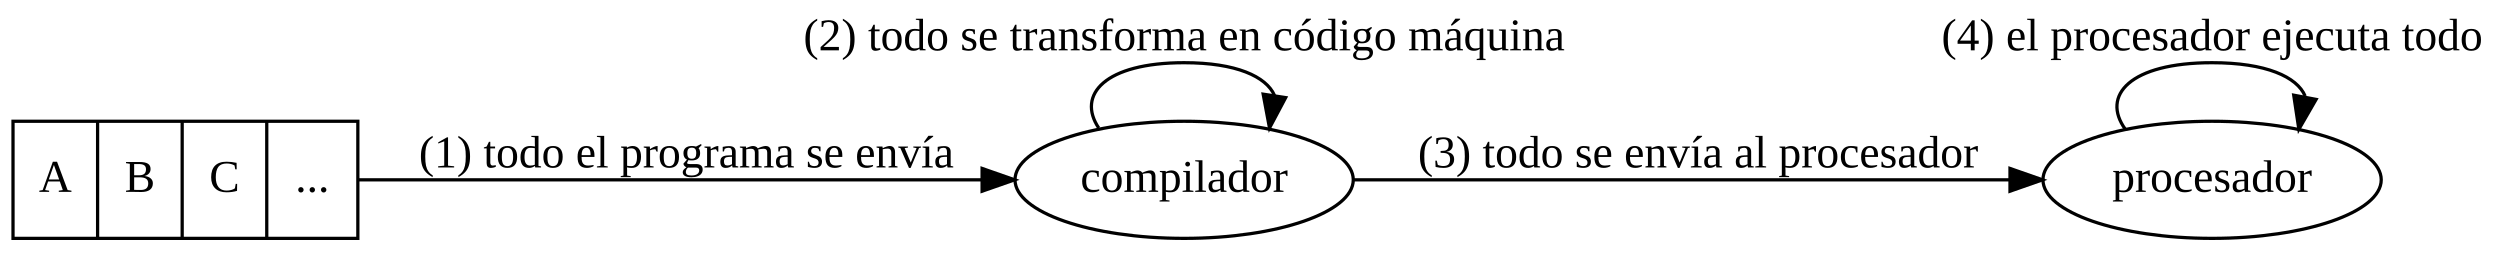
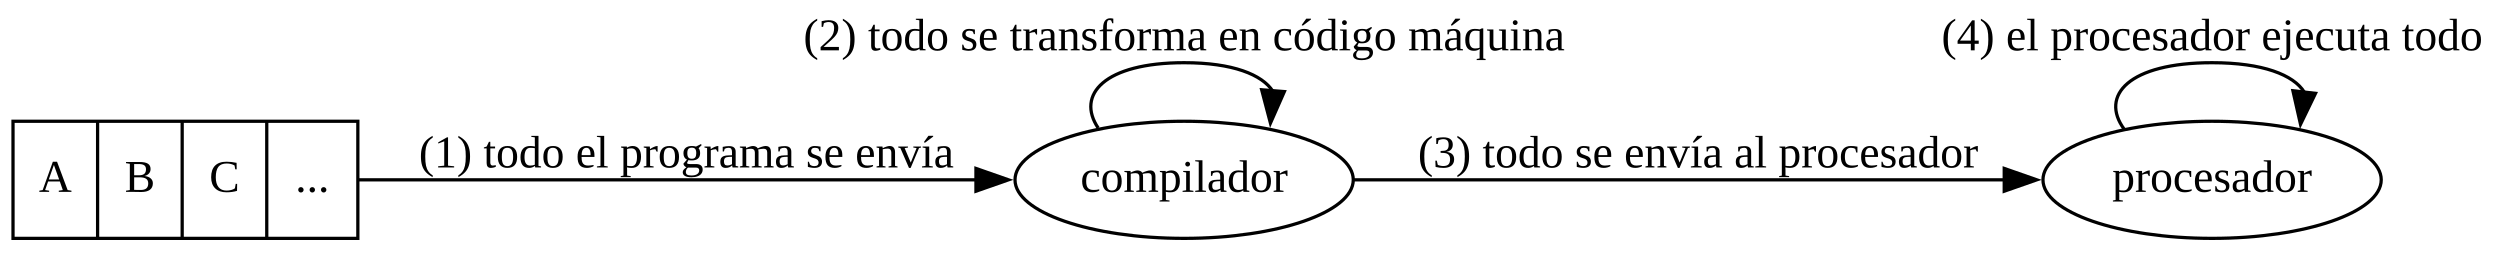
<svg xmlns="http://www.w3.org/2000/svg" width="768pt" height="78pt" viewBox="0.00 0.00 768.49 77.50">
  <g id="graph0" class="graph" transform="scale(1 1) rotate(0) translate(4 73.5)">
    <g id="node1" class="node">
      <ellipse fill="none" stroke="black" cx="360" cy="-18.5" rx="51.99" ry="18" />
      <text text-anchor="middle" x="360" y="-14.8" font-family="Times New Roman,serif" font-size="14.00">compilador</text>
    </g>
    <g id="edge2" class="edge">
-       <path fill="none" stroke="black" d="M333.75,-34.42C326.9,-44.65 335.65,-54.5 360,-54.5 375.97,-54.5 385.23,-50.26 387.77,-44.45" />
-       <polygon fill="black" stroke="black" points="391.21,-43.77 386.24,-34.42 384.29,-44.83 391.21,-43.77" />
+       <path fill="none" stroke="black" d="M333.58,-34.42C326.69,-44.65 335.49,-54.5 360,-54.5 374.93,-54.5 384.03,-50.84 387.3,-45.67" />
+       <polygon fill="black" stroke="black" points="390.81,-45.62 386.53,-35.92 383.83,-46.17 390.81,-45.62" />
      <text text-anchor="middle" x="360" y="-58.3" font-family="Times New Roman,serif" font-size="14.00">(2) todo se transforma en código máquina</text>
    </g>
    <g id="node2" class="node">
      <ellipse fill="none" stroke="black" cx="675.99" cy="-18.5" rx="51.99" ry="18" />
      <text text-anchor="middle" x="675.99" y="-14.8" font-family="Times New Roman,serif" font-size="14.00">procesador</text>
    </g>
    <g id="edge3" class="edge">
-       <path fill="none" stroke="black" d="M412.14,-18.5C467.22,-18.5 554.84,-18.5 613.6,-18.5" />
-       <polygon fill="black" stroke="black" points="613.86,-22 623.86,-18.5 613.86,-15 613.86,-22" />
+       <path fill="none" stroke="black" d="M412.14,-18.5C466.8,-18.5 553.5,-18.5 612.24,-18.5" />
+       <polygon fill="black" stroke="black" points="612.09,-22 622.09,-18.5 612.09,-15 612.09,-22" />
      <text text-anchor="middle" x="517.99" y="-22.3" font-family="Times New Roman,serif" font-size="14.00">(3) todo se envía al procesador</text>
    </g>
    <g id="edge4" class="edge">
-       <path fill="none" stroke="black" d="M649.31,-34.04C641.81,-44.41 650.7,-54.5 675.99,-54.5 692.58,-54.5 702.12,-50.15 704.59,-44.24" />
-       <polygon fill="black" stroke="black" points="707.96,-43.22 702.66,-34.04 701.08,-44.52 707.96,-43.22" />
+       <path fill="none" stroke="black" d="M648.97,-34.04C641.37,-44.41 650.37,-54.5 675.99,-54.5 691.59,-54.5 701.03,-50.75 704.31,-45.48" />
+       <polygon fill="black" stroke="black" points="707.78,-45.08 703.17,-35.55 700.83,-45.88 707.78,-45.08" />
      <text text-anchor="middle" x="675.99" y="-58.3" font-family="Times New Roman,serif" font-size="14.00">(4) el procesador ejecuta todo</text>
    </g>
    <g id="node3" class="node">
      <polygon fill="none" stroke="black" points="0,-0.5 0,-36.5 106,-36.5 106,-0.5 0,-0.5" />
      <text text-anchor="middle" x="13" y="-14.8" font-family="Times New Roman,serif" font-size="14.00">A</text>
-       <polyline fill="none" stroke="black" points="26,-0.5 26,-36.5 " />
+       <polyline fill="none" stroke="black" points="26,-0.5 26,-36.5" />
      <text text-anchor="middle" x="39" y="-14.8" font-family="Times New Roman,serif" font-size="14.00">B</text>
-       <polyline fill="none" stroke="black" points="52,-0.5 52,-36.5 " />
+       <polyline fill="none" stroke="black" points="52,-0.5 52,-36.5" />
      <text text-anchor="middle" x="65" y="-14.8" font-family="Times New Roman,serif" font-size="14.00">C</text>
-       <polyline fill="none" stroke="black" points="78,-0.5 78,-36.5 " />
+       <polyline fill="none" stroke="black" points="78,-0.5 78,-36.5" />
      <text text-anchor="middle" x="92" y="-14.8" font-family="Times New Roman,serif" font-size="14.00">...</text>
    </g>
    <g id="edge1" class="edge">
-       <path fill="none" stroke="black" d="M106.08,-18.5C159.18,-18.5 241.51,-18.5 297.71,-18.5" />
-       <polygon fill="black" stroke="black" points="297.89,-22 307.89,-18.5 297.89,-15 297.89,-22" />
+       <path fill="none" stroke="black" d="M105.74,-18.5C158.37,-18.5 239.98,-18.5 296.26,-18.5" />
+       <polygon fill="black" stroke="black" points="296,-22 306,-18.5 296,-15 296,-22" />
      <text text-anchor="middle" x="207" y="-22.3" font-family="Times New Roman,serif" font-size="14.00">(1) todo el programa se envía</text>
    </g>
  </g>
</svg>
